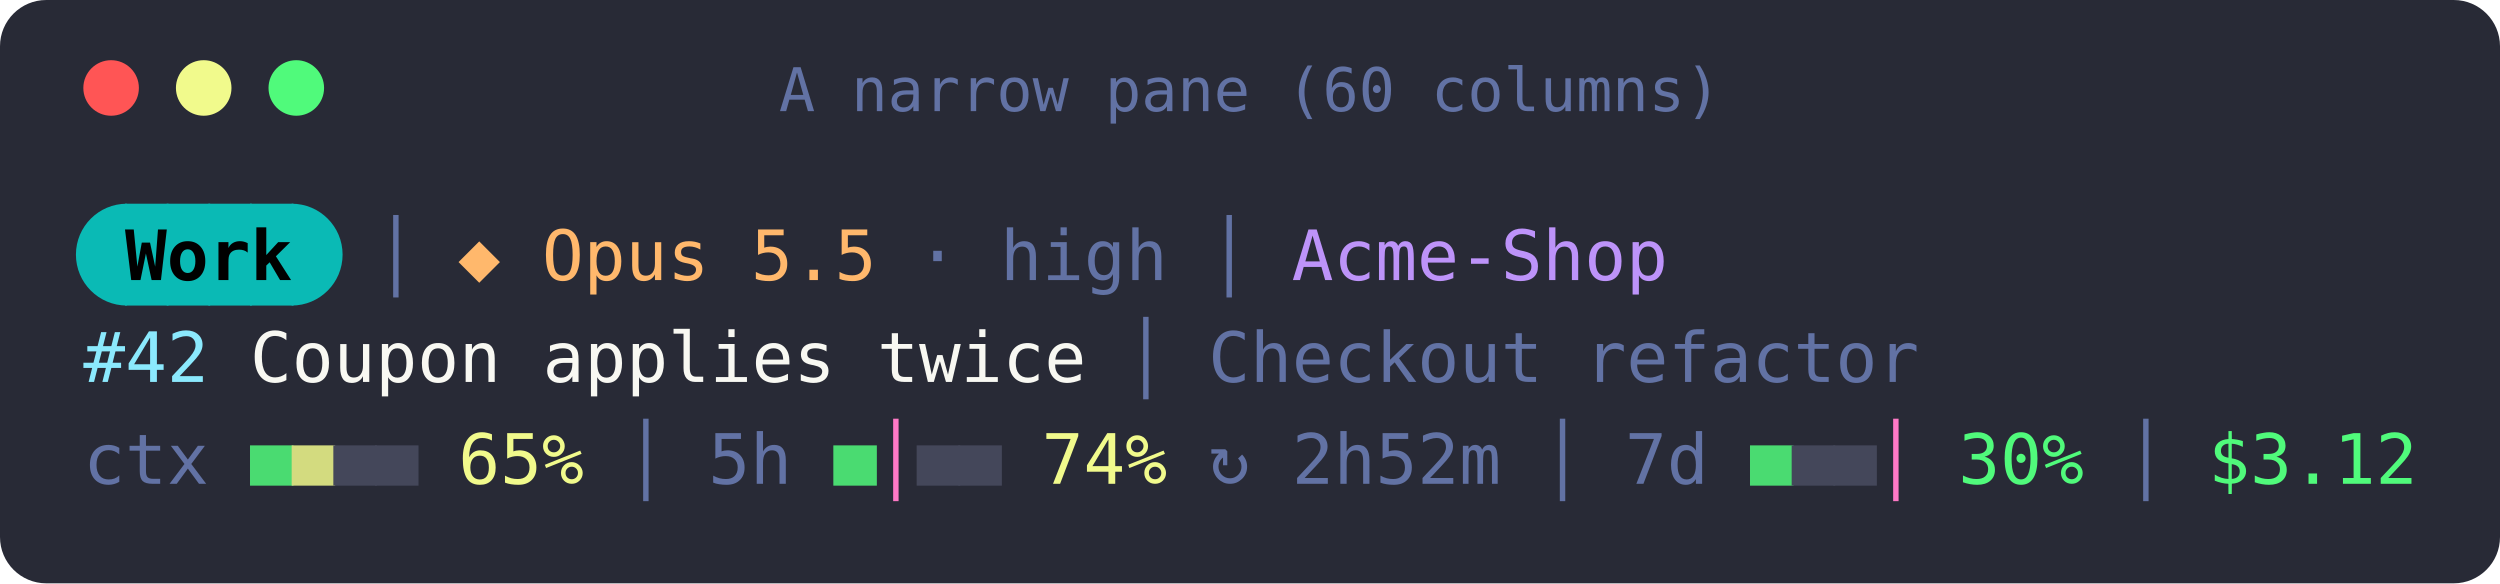
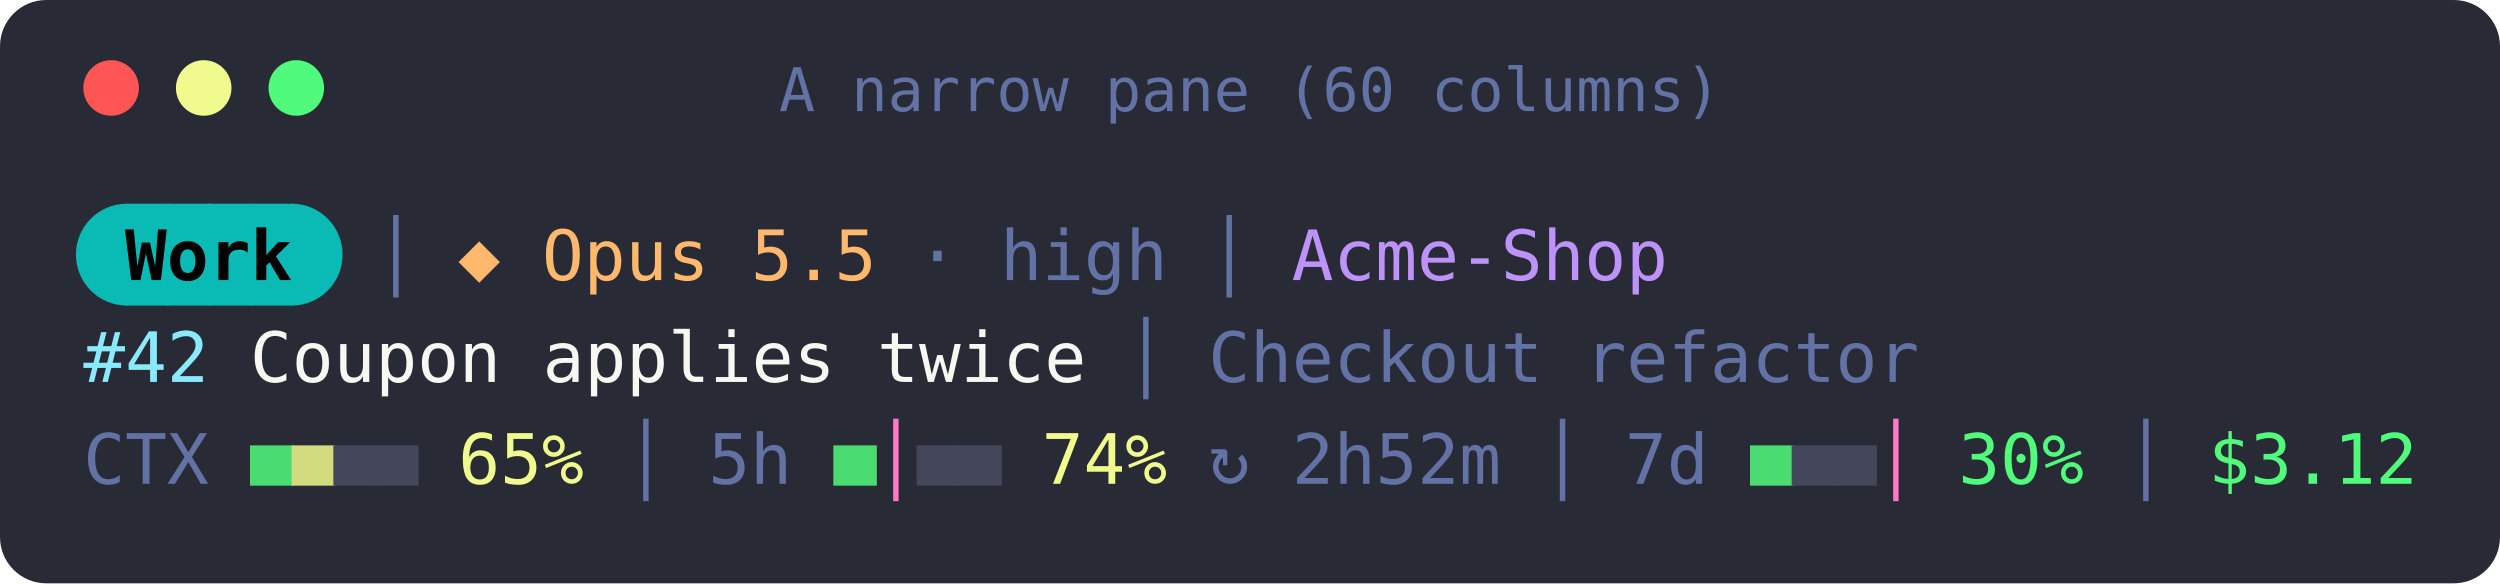
<svg xmlns="http://www.w3.org/2000/svg" width="540" height="126" viewBox="0 0 540 126">
  <rect width="100%" height="100%" rx="10" fill="#282a36" />
  <circle cx="24" cy="19" r="6" fill="#ff5555" />
  <circle cx="44" cy="19" r="6" fill="#f1fa8c" />
  <circle cx="64" cy="19" r="6" fill="#50fa7b" />
  <text x="270" y="24" fill="#6272a4" font-family="'JetBrains Mono','SF Mono',Menlo,Consolas,'DejaVu Sans Mono',monospace" font-size="13" text-anchor="middle">A narrow pane (60 columns)</text>
  <path d="M27.4,44 A11.0,11.0 0 0 0 27.4,66 Z" fill="#0abab5" />
  <rect x="27.0" y="44" width="9.4" height="22" fill="#0abab5" />
  <rect x="36.0" y="44" width="9.4" height="22" fill="#0abab5" />
  <rect x="45.0" y="44" width="9.4" height="22" fill="#0abab5" />
  <rect x="54.0" y="44" width="9.4" height="22" fill="#0abab5" />
  <path d="M63.0,44 A11.0,11.0 0 0 1 63.0,66 Z" fill="#0abab5" />
  <text x="27.0" y="60.5" fill="#000000" font-family="'JetBrains Mono','SF Mono',Menlo,Consolas,'DejaVu Sans Mono',monospace" font-size="15" font-weight="bold" textLength="36.0" lengthAdjust="spacingAndGlyphs" xml:space="preserve">Work</text>
  <text x="81.0" y="60.5" fill="#6272a4" font-family="'JetBrains Mono','SF Mono',Menlo,Consolas,'DejaVu Sans Mono',monospace" font-size="15" textLength="9.0" lengthAdjust="spacingAndGlyphs" xml:space="preserve">│</text>
  <text x="99.0" y="60.5" fill="#ffb86c" font-family="'JetBrains Mono','SF Mono',Menlo,Consolas,'DejaVu Sans Mono',monospace" font-size="15" textLength="90.0" lengthAdjust="spacingAndGlyphs" xml:space="preserve">◆ Opus 5.5</text>
  <text x="198.0" y="60.5" fill="#6272a4" font-family="'JetBrains Mono','SF Mono',Menlo,Consolas,'DejaVu Sans Mono',monospace" font-size="15" textLength="54.0" lengthAdjust="spacingAndGlyphs" xml:space="preserve">· high</text>
  <text x="261.0" y="60.5" fill="#6272a4" font-family="'JetBrains Mono','SF Mono',Menlo,Consolas,'DejaVu Sans Mono',monospace" font-size="15" textLength="9.0" lengthAdjust="spacingAndGlyphs" xml:space="preserve">│</text>
  <text x="279.0" y="60.5" fill="#bd93f9" font-family="'JetBrains Mono','SF Mono',Menlo,Consolas,'DejaVu Sans Mono',monospace" font-size="15" textLength="81.0" lengthAdjust="spacingAndGlyphs" xml:space="preserve">Acme-Shop</text>
  <text x="18.0" y="82.5" fill="#8be9fd" font-family="'JetBrains Mono','SF Mono',Menlo,Consolas,'DejaVu Sans Mono',monospace" font-size="15" textLength="27.0" lengthAdjust="spacingAndGlyphs" xml:space="preserve">#42</text>
  <text x="54.0" y="82.5" fill="#f8f8f2" font-family="'JetBrains Mono','SF Mono',Menlo,Consolas,'DejaVu Sans Mono',monospace" font-size="15" textLength="180.0" lengthAdjust="spacingAndGlyphs" xml:space="preserve">Coupon applies twice</text>
  <text x="243.0" y="82.5" fill="#6272a4" font-family="'JetBrains Mono','SF Mono',Menlo,Consolas,'DejaVu Sans Mono',monospace" font-size="15" textLength="9.0" lengthAdjust="spacingAndGlyphs" xml:space="preserve">│</text>
  <text x="261.0" y="82.5" fill="#6272a4" font-family="'JetBrains Mono','SF Mono',Menlo,Consolas,'DejaVu Sans Mono',monospace" font-size="15" textLength="153.0" lengthAdjust="spacingAndGlyphs" xml:space="preserve">Checkout refactor</text>
  <rect x="54.0" y="96.2" width="9.4" height="8.7" fill="#4adb71" />
  <rect x="63.0" y="96.2" width="9.4" height="8.7" fill="#d3db7f" />
  <rect x="72.0" y="96.2" width="9.4" height="8.7" fill="#44475a" />
  <rect x="81.0" y="96.2" width="9.4" height="8.7" fill="#44475a" />
  <rect x="180.0" y="96.2" width="9.4" height="8.7" fill="#4adb71" />
  <rect x="198.0" y="96.2" width="9.4" height="8.7" fill="#44475a" />
  <rect x="207.0" y="96.2" width="9.4" height="8.7" fill="#44475a" />
  <rect x="378.0" y="96.2" width="9.4" height="8.7" fill="#4adb71" />
  <rect x="387.0" y="96.2" width="9.4" height="8.7" fill="#44475a" />
  <rect x="396.0" y="96.2" width="9.4" height="8.7" fill="#44475a" />
-   <text x="18.0" y="104.5" fill="#6272a4" font-family="'JetBrains Mono','SF Mono',Menlo,Consolas,'DejaVu Sans Mono',monospace" font-size="15" textLength="27.0" lengthAdjust="spacingAndGlyphs" xml:space="preserve">ctx</text>
+   <text x="18.0" y="104.5" fill="#6272a4" font-family="'JetBrains Mono','SF Mono',Menlo,Consolas,'DejaVu Sans Mono',monospace" font-size="15" textLength="27.0" lengthAdjust="spacingAndGlyphs" xml:space="preserve">CTX</text>
  <text x="99.0" y="104.5" fill="#f1fa8c" font-family="'JetBrains Mono','SF Mono',Menlo,Consolas,'DejaVu Sans Mono',monospace" font-size="15" textLength="27.0" lengthAdjust="spacingAndGlyphs" xml:space="preserve">65%</text>
  <text x="135.0" y="104.5" fill="#6272a4" font-family="'JetBrains Mono','SF Mono',Menlo,Consolas,'DejaVu Sans Mono',monospace" font-size="15" textLength="9.0" lengthAdjust="spacingAndGlyphs" xml:space="preserve">│</text>
  <text x="153.0" y="104.5" fill="#6272a4" font-family="'JetBrains Mono','SF Mono',Menlo,Consolas,'DejaVu Sans Mono',monospace" font-size="15" textLength="18.0" lengthAdjust="spacingAndGlyphs" xml:space="preserve">5h</text>
  <text x="189.0" y="104.5" fill="#ff79c6" font-family="'JetBrains Mono','SF Mono',Menlo,Consolas,'DejaVu Sans Mono',monospace" font-size="15" textLength="9.0" lengthAdjust="spacingAndGlyphs" xml:space="preserve">│</text>
  <text x="225.0" y="104.5" fill="#f1fa8c" font-family="'JetBrains Mono','SF Mono',Menlo,Consolas,'DejaVu Sans Mono',monospace" font-size="15" textLength="27.0" lengthAdjust="spacingAndGlyphs" xml:space="preserve">74%</text>
  <text x="261.0" y="104.5" fill="#6272a4" font-family="'JetBrains Mono','SF Mono',Menlo,Consolas,'DejaVu Sans Mono',monospace" font-size="15" textLength="63.0" lengthAdjust="spacingAndGlyphs" xml:space="preserve">↻ 2h52m</text>
  <text x="333.0" y="104.5" fill="#6272a4" font-family="'JetBrains Mono','SF Mono',Menlo,Consolas,'DejaVu Sans Mono',monospace" font-size="15" textLength="9.0" lengthAdjust="spacingAndGlyphs" xml:space="preserve">│</text>
  <text x="351.0" y="104.5" fill="#6272a4" font-family="'JetBrains Mono','SF Mono',Menlo,Consolas,'DejaVu Sans Mono',monospace" font-size="15" textLength="18.0" lengthAdjust="spacingAndGlyphs" xml:space="preserve">7d</text>
  <text x="405.0" y="104.5" fill="#ff79c6" font-family="'JetBrains Mono','SF Mono',Menlo,Consolas,'DejaVu Sans Mono',monospace" font-size="15" textLength="9.0" lengthAdjust="spacingAndGlyphs" xml:space="preserve">│</text>
  <text x="423.0" y="104.5" fill="#50fa7b" font-family="'JetBrains Mono','SF Mono',Menlo,Consolas,'DejaVu Sans Mono',monospace" font-size="15" textLength="27.0" lengthAdjust="spacingAndGlyphs" xml:space="preserve">30%</text>
  <text x="459.0" y="104.5" fill="#6272a4" font-family="'JetBrains Mono','SF Mono',Menlo,Consolas,'DejaVu Sans Mono',monospace" font-size="15" textLength="9.0" lengthAdjust="spacingAndGlyphs" xml:space="preserve">│</text>
  <text x="477.0" y="104.5" fill="#50fa7b" font-family="'JetBrains Mono','SF Mono',Menlo,Consolas,'DejaVu Sans Mono',monospace" font-size="15" textLength="45.0" lengthAdjust="spacingAndGlyphs" xml:space="preserve">$3.12</text>
</svg>
